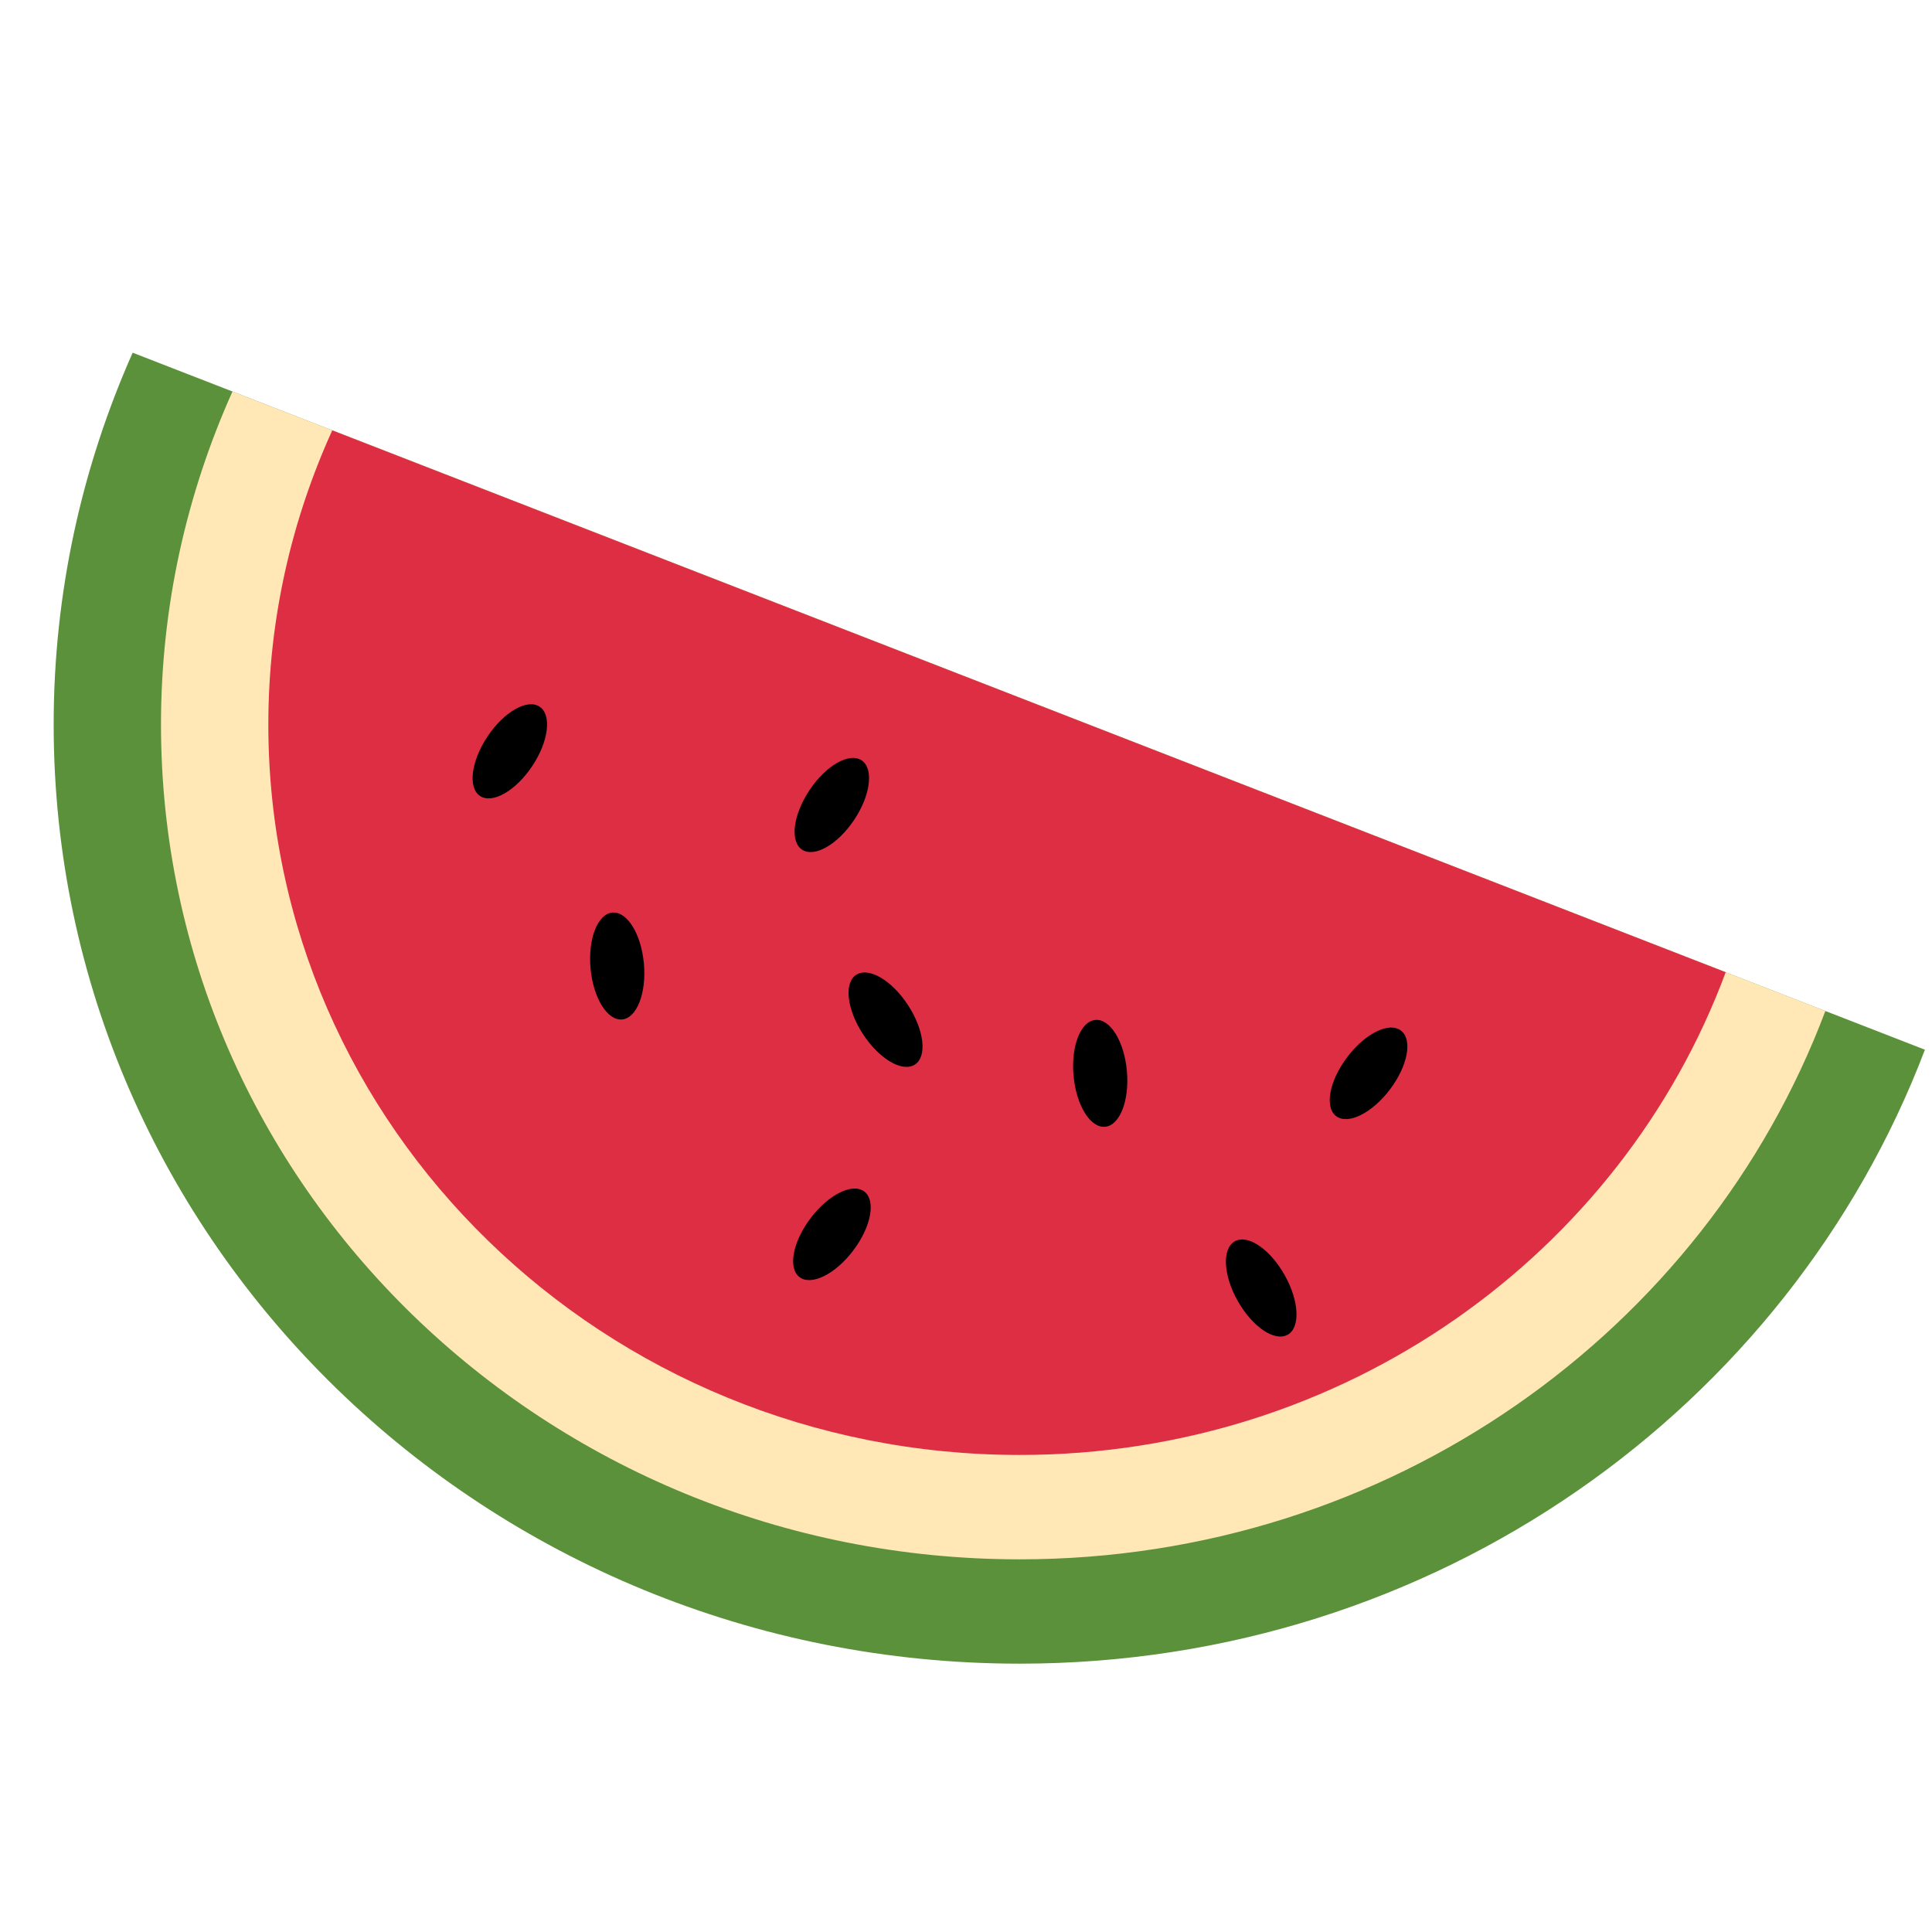
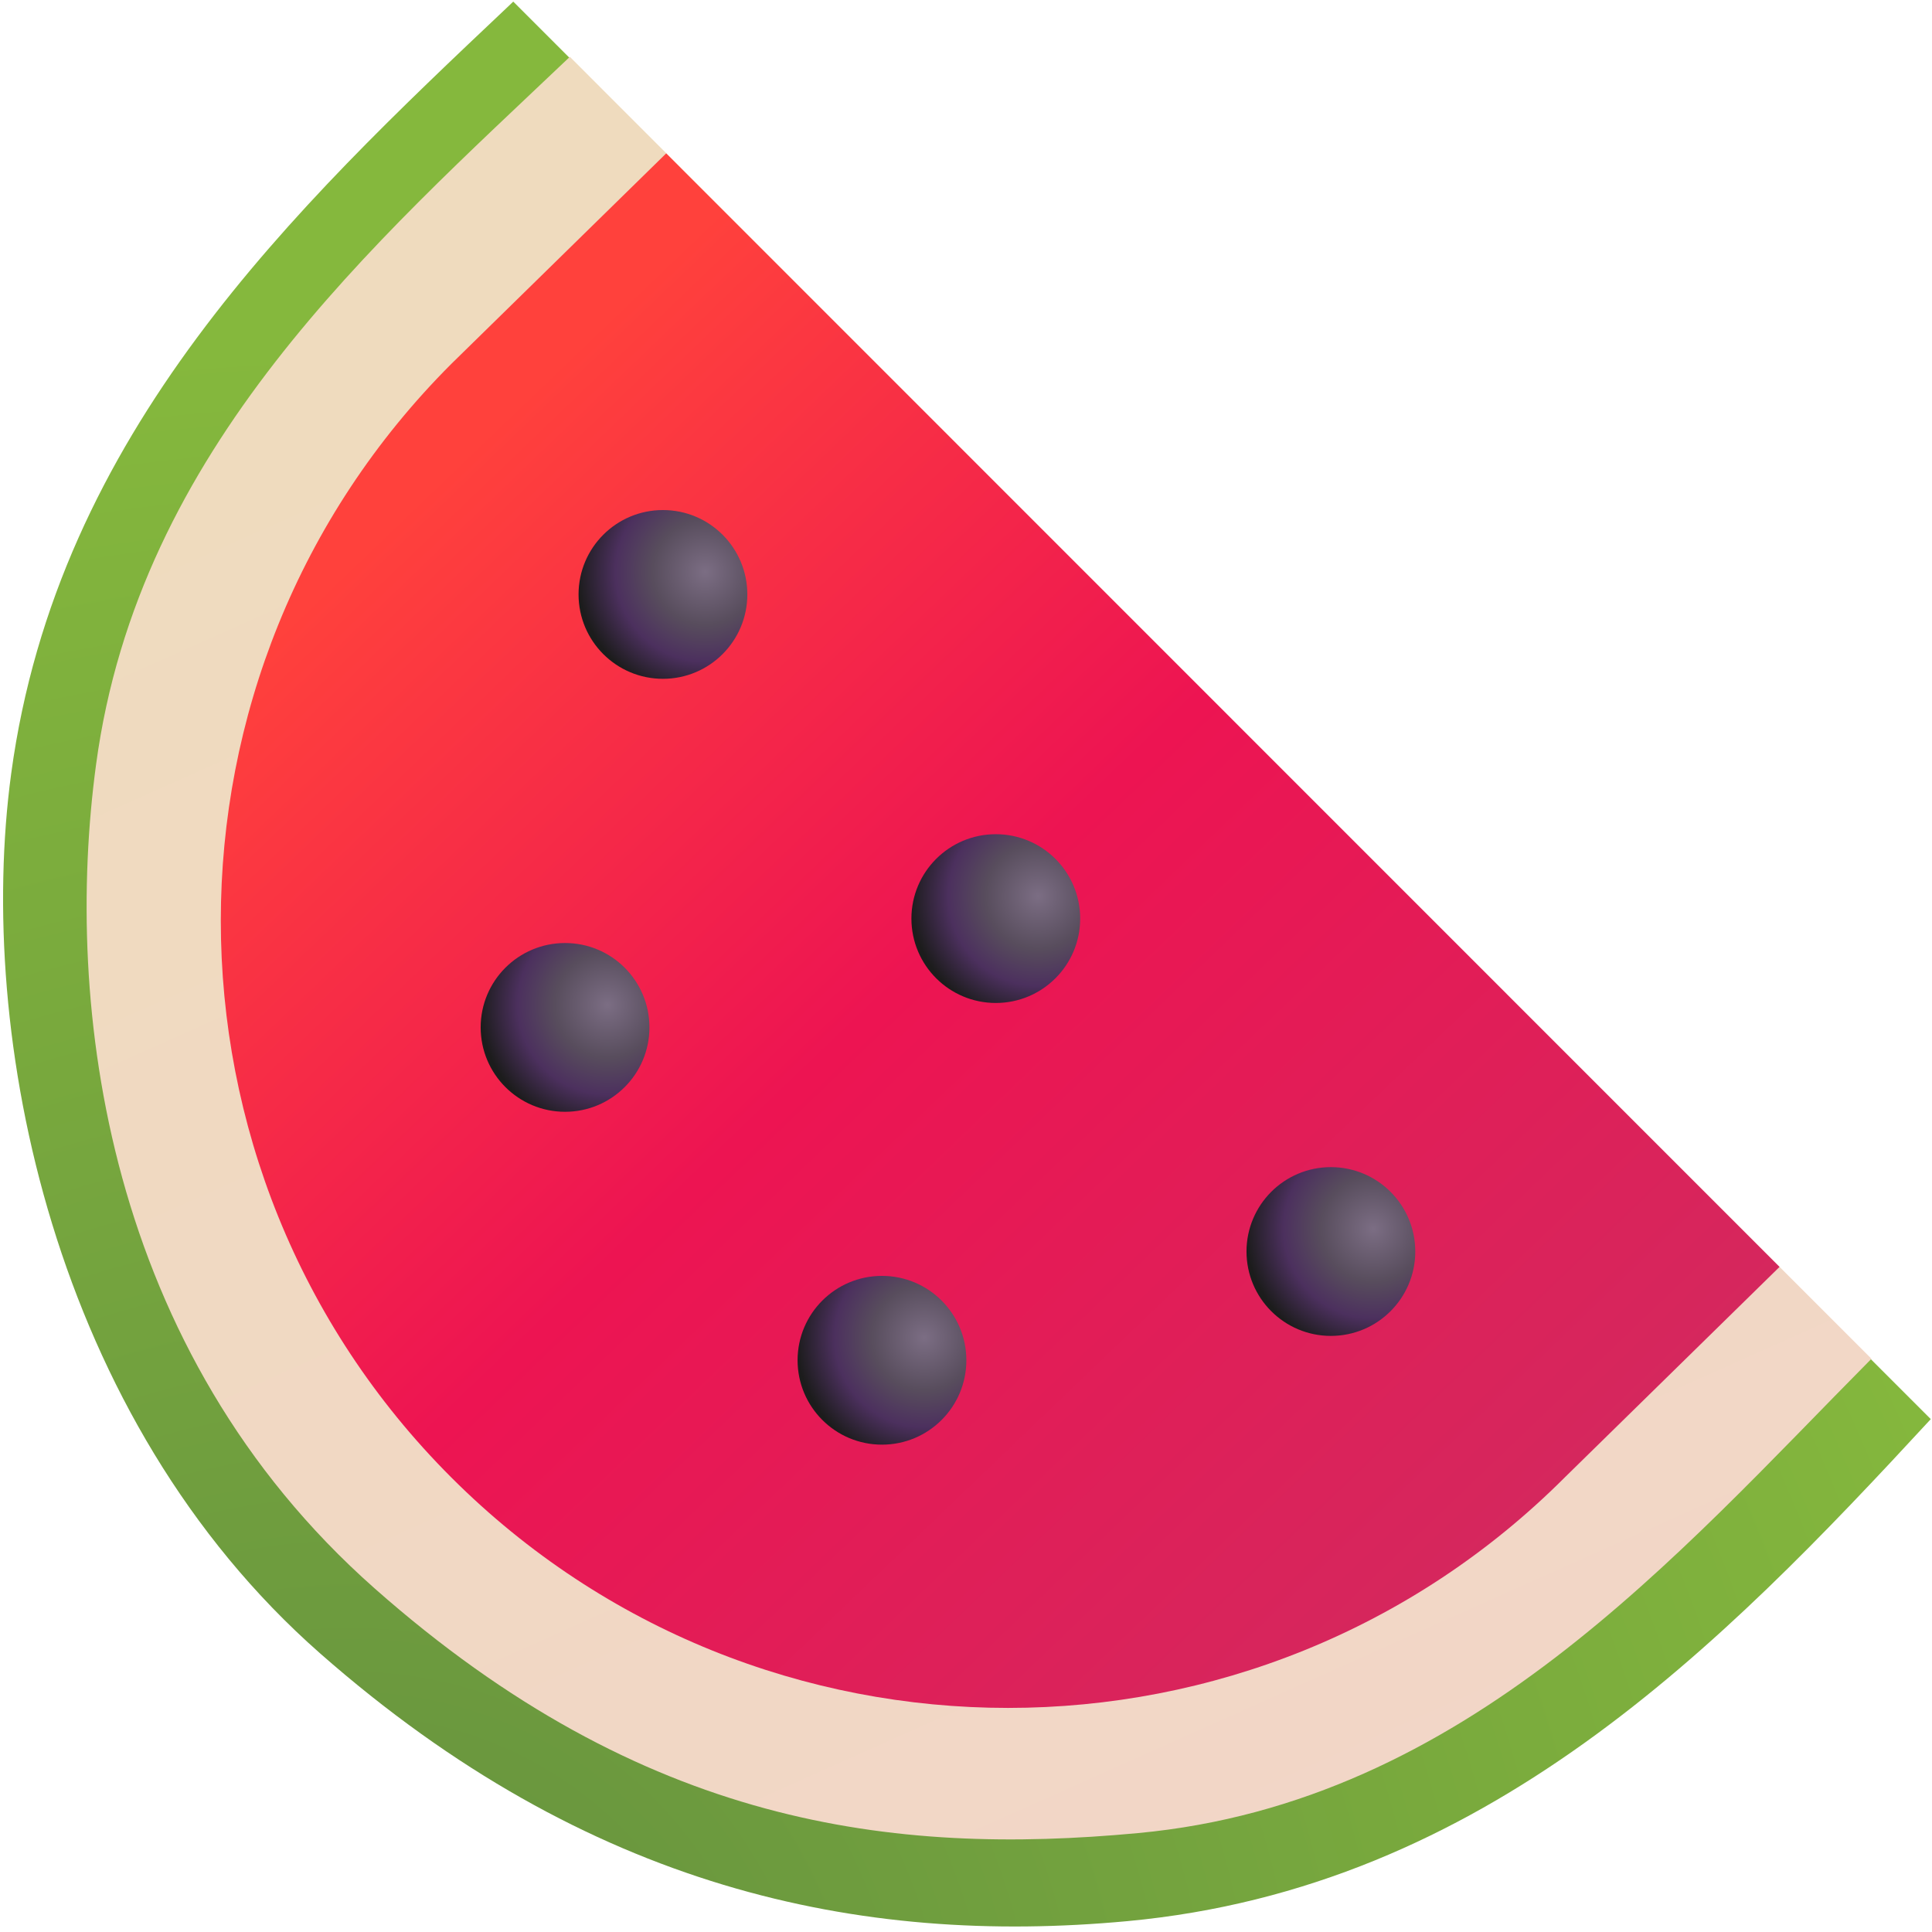
- <svg xmlns="http://www.w3.org/2000/svg" viewBox="0 0 36 36">
-   <path fill="#5C913B" d="M2.472 6.572C1.528 8.698 1 11.038 1 13.5 1 23.165 9.059 31 19 31c7.746 0 14.33-4.767 16.868-11.44L2.472 6.572z" />
-   <path fill="#FFE8B6" d="M4.332 7.295C3.479 9.197 3 11.293 3 13.5c0 8.591 7.164 15.556 16 15.556 6.904 0 12.77-4.26 15.013-10.218L4.332 7.295z" />
-   <path fill="#DD2E44" d="M6.191 8.019C5.43 9.697 5 11.548 5 13.5c0 7.518 6.268 13.611 14 13.611 6.062 0 11.21-3.753 13.156-8.995L6.191 8.019z" />
-   <path d="M9.916 14.277c-.307.46-.741.708-.971.555-.23-.153-.168-.649.139-1.109.307-.46.741-.708.971-.555.23.153.168.649-.139 1.109zm6 1c-.307.46-.741.708-.971.555-.23-.153-.168-.649.139-1.109.307-.46.741-.708.971-.555.23.153.168.649-.139 1.109zm5.082 4.678c.05.551-.132 1.016-.406 1.041-.275.025-.538-.4-.588-.951-.051-.551.132-1.016.406-1.04.275-.026.538.398.588.95zm-9-2c.05.551-.132 1.016-.406 1.041-.275.025-.538-.4-.588-.951-.05-.551.132-1.016.406-1.04.276-.026.538.398.588.95zm3.901 5.346c-.333.441-.78.663-1 .497-.221-.166-.129-.658.205-1.099.333-.441.781-.663 1-.497.221.166.13.657-.205 1.099zm8.036.454c.273.481.299.979.06 1.115-.241.137-.656-.143-.929-.624-.273-.48-.299-.979-.059-1.115.241-.138.655.141.928.624zm-7.017-5.028c.303.463.362.958.131 1.109-.231.152-.663-.1-.966-.562-.303-.462-.361-.958-.131-1.108.231-.154.663.097.966.561zm8.981 1.574c-.333.441-.78.663-1.001.497-.221-.166-.129-.658.205-1.099.333-.442.78-.663 1-.497.222.166.131.657-.204 1.099z" />
+ <svg xmlns="http://www.w3.org/2000/svg" viewBox="2.12 2.25 27.75 27.75">
+   <g fill="none">
+     <path fill="url(#watermelon-iGPSTOc)" d="M29.852 22.633L9.492 2.273l-.071.068c-3.07 2.901-6.475 6.119-7.14 11.018C1.77 17.133 2.88 22.624 6.72 26s7.739 4.202 11.593 3.844c5.142-.479 8.524-3.946 11.54-7.211" />
+     <path fill="url(#watermelon-iRVjo1c)" d="m29 21.766l-18.695-18.7C7.477 5.754 4.113 8.684 3.5 13.23c-.469 3.474.14 8.422 4 11.834s7.44 3.845 10.969 3.515c4.707-.44 7.742-4 10.531-6.812" />
+     <path fill="url(#watermelon-ioN9xXb)" d="M27.68 20.447L11.689 4.453L8.602 7.477c-4.414 4.414-4.414 11.58 0 15.994s11.58 4.414 15.993 0z" />
+     <path fill="url(#watermelon-iloD2nb)" d="M10.236 18.219a1.212 1.212 0 1 0 0-2.424a1.212 1.212 0 0 0 0 2.424" />
+     <path fill="url(#watermelon-i6bPi6c)" d="M16.423 16.656a1.212 1.212 0 1 0 0-2.424a1.212 1.212 0 0 0 0 2.424" />
+     <path fill="url(#watermelon-i0rnS8n)" d="M21.236 21.438a1.212 1.212 0 1 0 0-2.424a1.212 1.212 0 0 0 0 2.424" />
+     <path fill="url(#watermelon-iZqCIzc)" d="M14.788 23a1.212 1.212 0 1 0 0-2.424a1.212 1.212 0 0 0 0 2.424" />
+     <path fill="url(#watermelon-iIAKzRb)" d="M11.642 12a1.212 1.212 0 1 0 0-2.424a1.212 1.212 0 0 0 0 2.424" />
+     <defs>
+       <radialGradient id="watermelon-iGPSTOc" cx="0" cy="0" r="1" gradientTransform="matrix(9.13266 -23.68754 23.72178 9.14586 6.875 32.375)" gradientUnits="userSpaceOnUse">
+         <stop offset=".157" stop-color="#69963E" />
+         <stop offset="1" stop-color="#85B83D" />
+       </radialGradient>
+       <radialGradient id="watermelon-iloD2nb" cx="0" cy="0" r="1" gradientTransform="rotate(142.696 2.606 10.172)scale(1.83456 1.83459)" gradientUnits="userSpaceOnUse">
+         <stop offset=".006" stop-color="#7B6D83" />
+         <stop offset=".412" stop-color="#584D5D" />
+         <stop offset=".701" stop-color="#4C305E" />
+         <stop offset="1" stop-color="#1C1C1C" />
+       </radialGradient>
+       <radialGradient id="watermelon-i6bPi6c" cx="0" cy="0" r="1" gradientTransform="rotate(142.696 5.963 10.435)scale(1.83456 1.83459)" gradientUnits="userSpaceOnUse">
+         <stop offset=".006" stop-color="#7B6D83" />
+         <stop offset=".412" stop-color="#584D5D" />
+         <stop offset=".701" stop-color="#4C305E" />
+         <stop offset="1" stop-color="#1C1C1C" />
+       </radialGradient>
+       <radialGradient id="watermelon-i0rnS8n" cx="0" cy="0" r="1" gradientTransform="rotate(142.696 7.563 13.637)scale(1.83456 1.83459)" gradientUnits="userSpaceOnUse">
+         <stop offset=".006" stop-color="#7B6D83" />
+         <stop offset=".412" stop-color="#584D5D" />
+         <stop offset=".701" stop-color="#4C305E" />
+         <stop offset="1" stop-color="#1C1C1C" />
+       </radialGradient>
+       <radialGradient id="watermelon-iZqCIzc" cx="0" cy="0" r="1" gradientTransform="rotate(142.696 4.075 13.33)scale(1.83456 1.83459)" gradientUnits="userSpaceOnUse">
+         <stop offset=".006" stop-color="#7B6D83" />
+         <stop offset=".412" stop-color="#584D5D" />
+         <stop offset=".701" stop-color="#4C305E" />
+         <stop offset="1" stop-color="#1C1C1C" />
+       </radialGradient>
+       <radialGradient id="watermelon-iIAKzRb" cx="0" cy="0" r="1" gradientTransform="rotate(142.696 4.358 7.3)scale(1.83456 1.83459)" gradientUnits="userSpaceOnUse">
+         <stop offset=".006" stop-color="#7B6D83" />
+         <stop offset=".412" stop-color="#584D5D" />
+         <stop offset=".701" stop-color="#4C305E" />
+         <stop offset="1" stop-color="#1C1C1C" />
+       </radialGradient>
+       <linearGradient id="watermelon-iRVjo1c" x1="10" x2="20.25" y1="6.5" y2="29.438" gradientUnits="userSpaceOnUse">
+         <stop stop-color="#EFDBBE" />
+         <stop offset="1" stop-color="#F2D6C7" />
+       </linearGradient>
+       <linearGradient id="watermelon-ioN9xXb" x1="7.103" x2="22.067" y1="10.359" y2="25.974" gradientUnits="userSpaceOnUse">
+         <stop stop-color="#FF413C" />
+         <stop offset=".456" stop-color="#ED1452" />
+         <stop offset="1" stop-color="#D5275D" />
+       </linearGradient>
+     </defs>
+   </g>
</svg>
